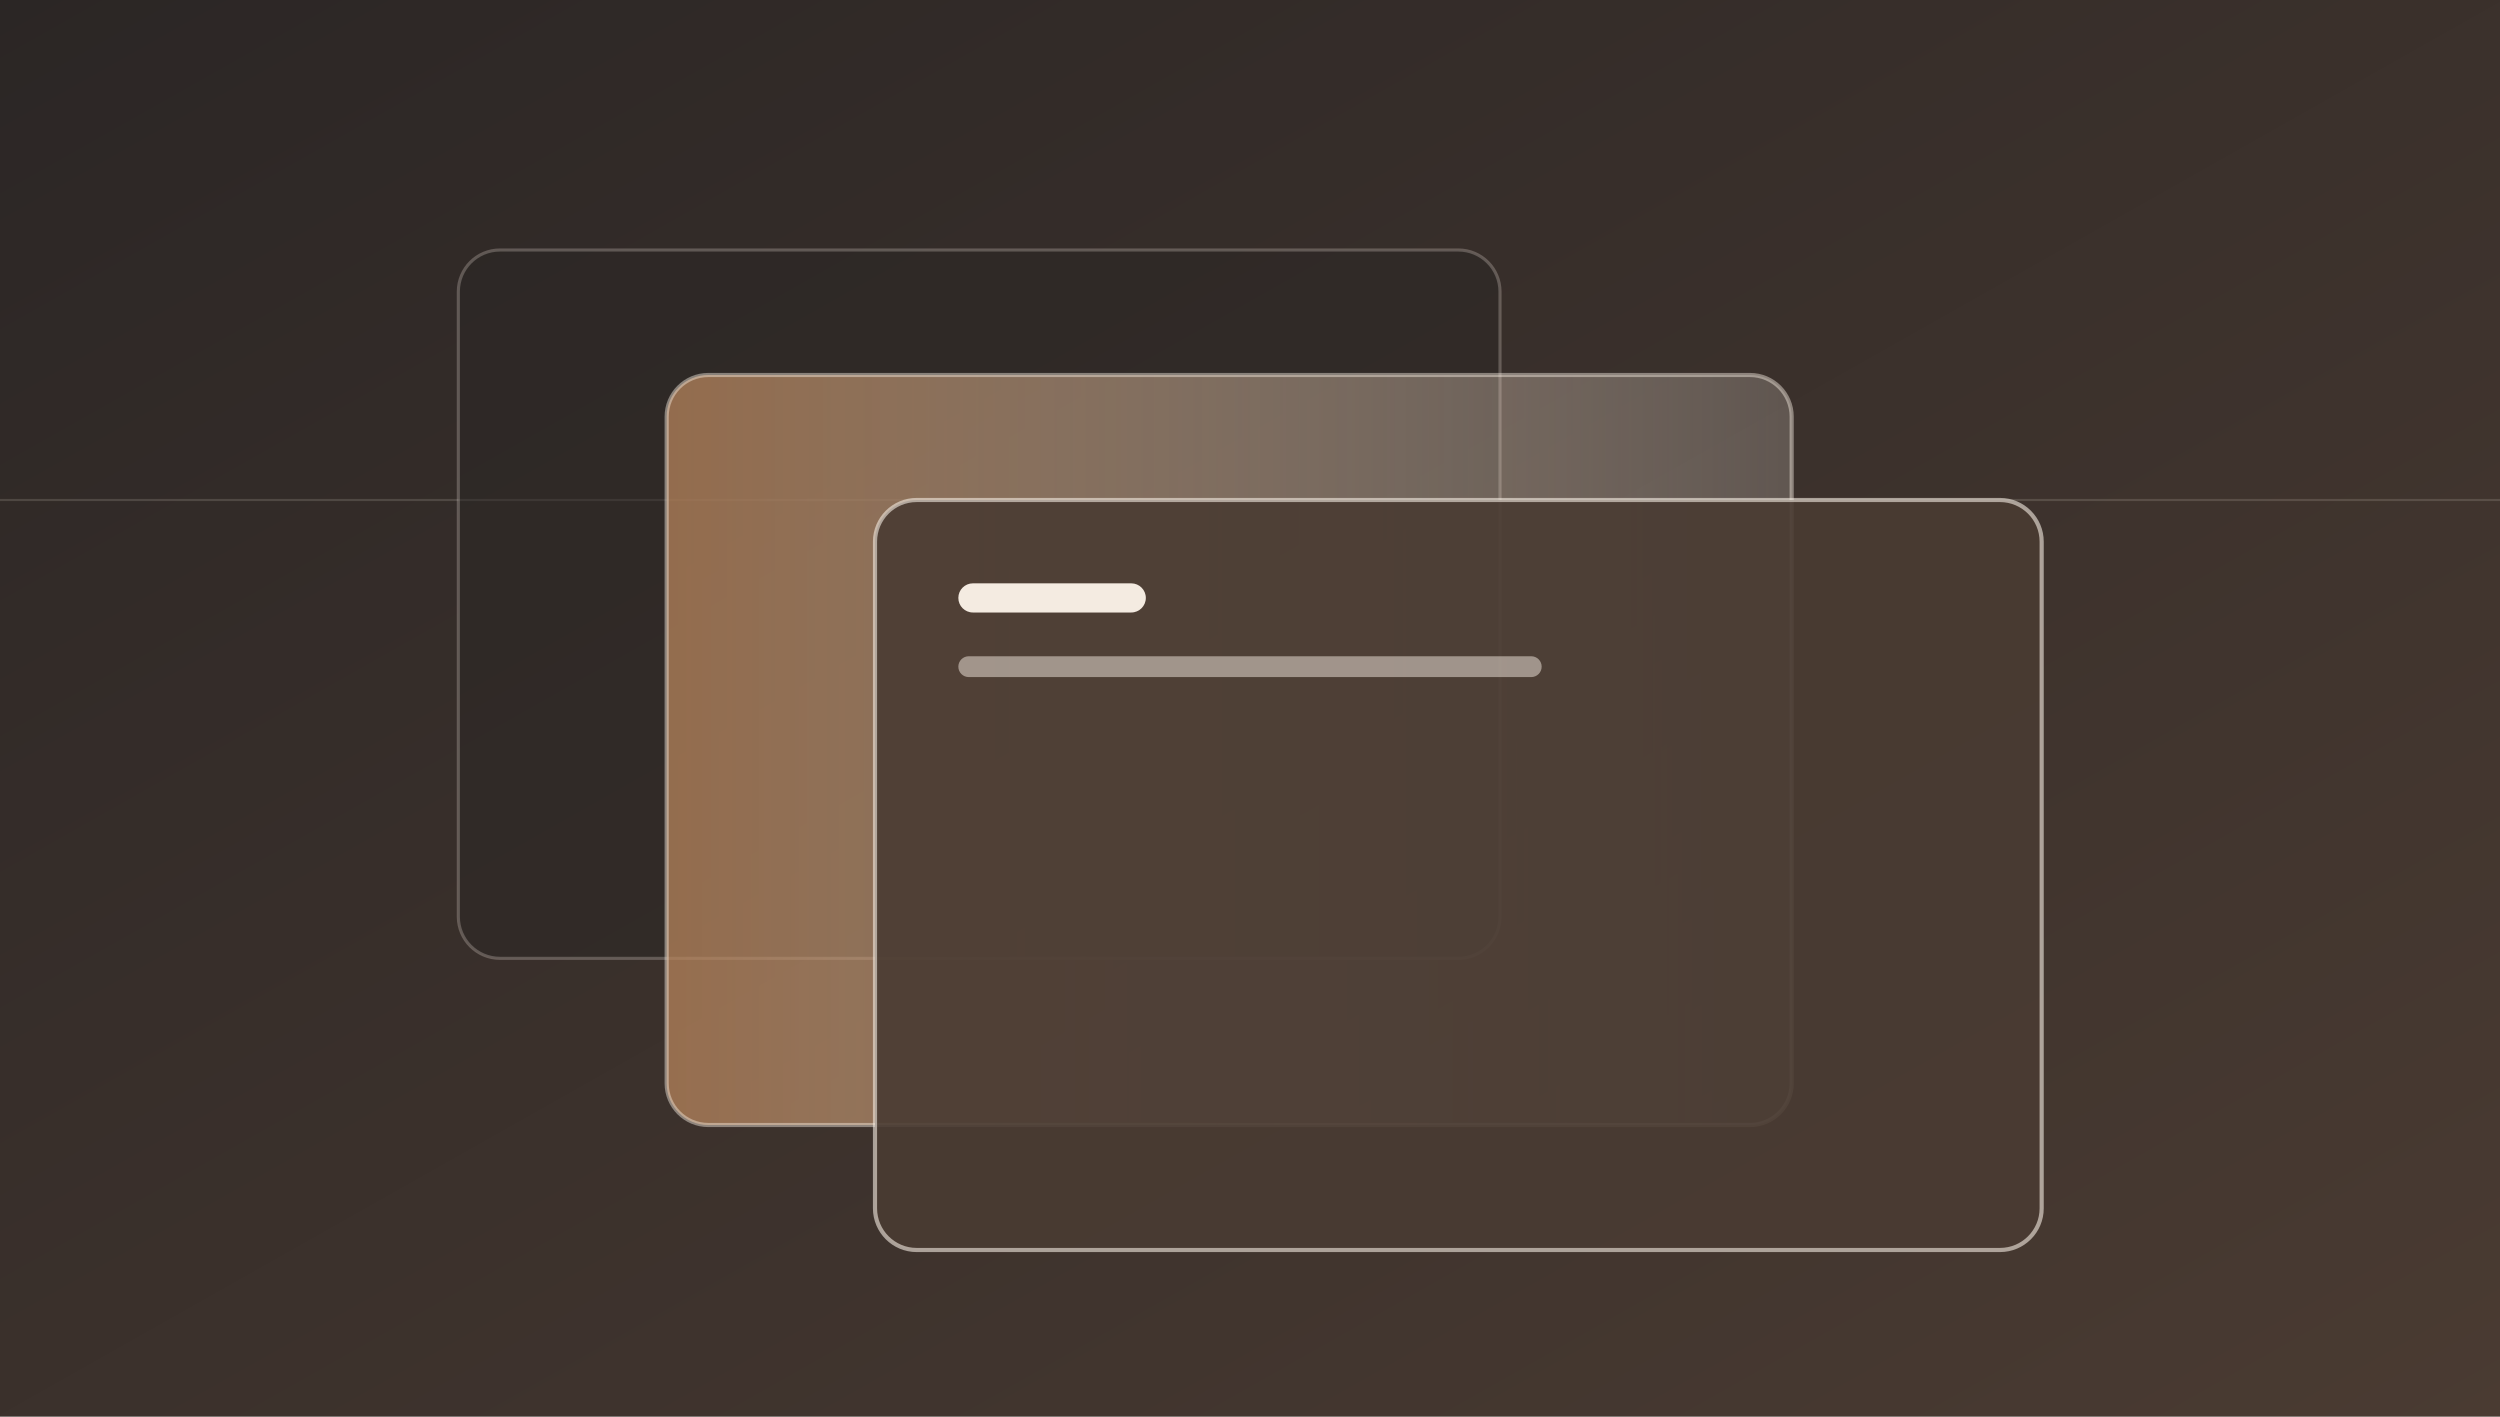
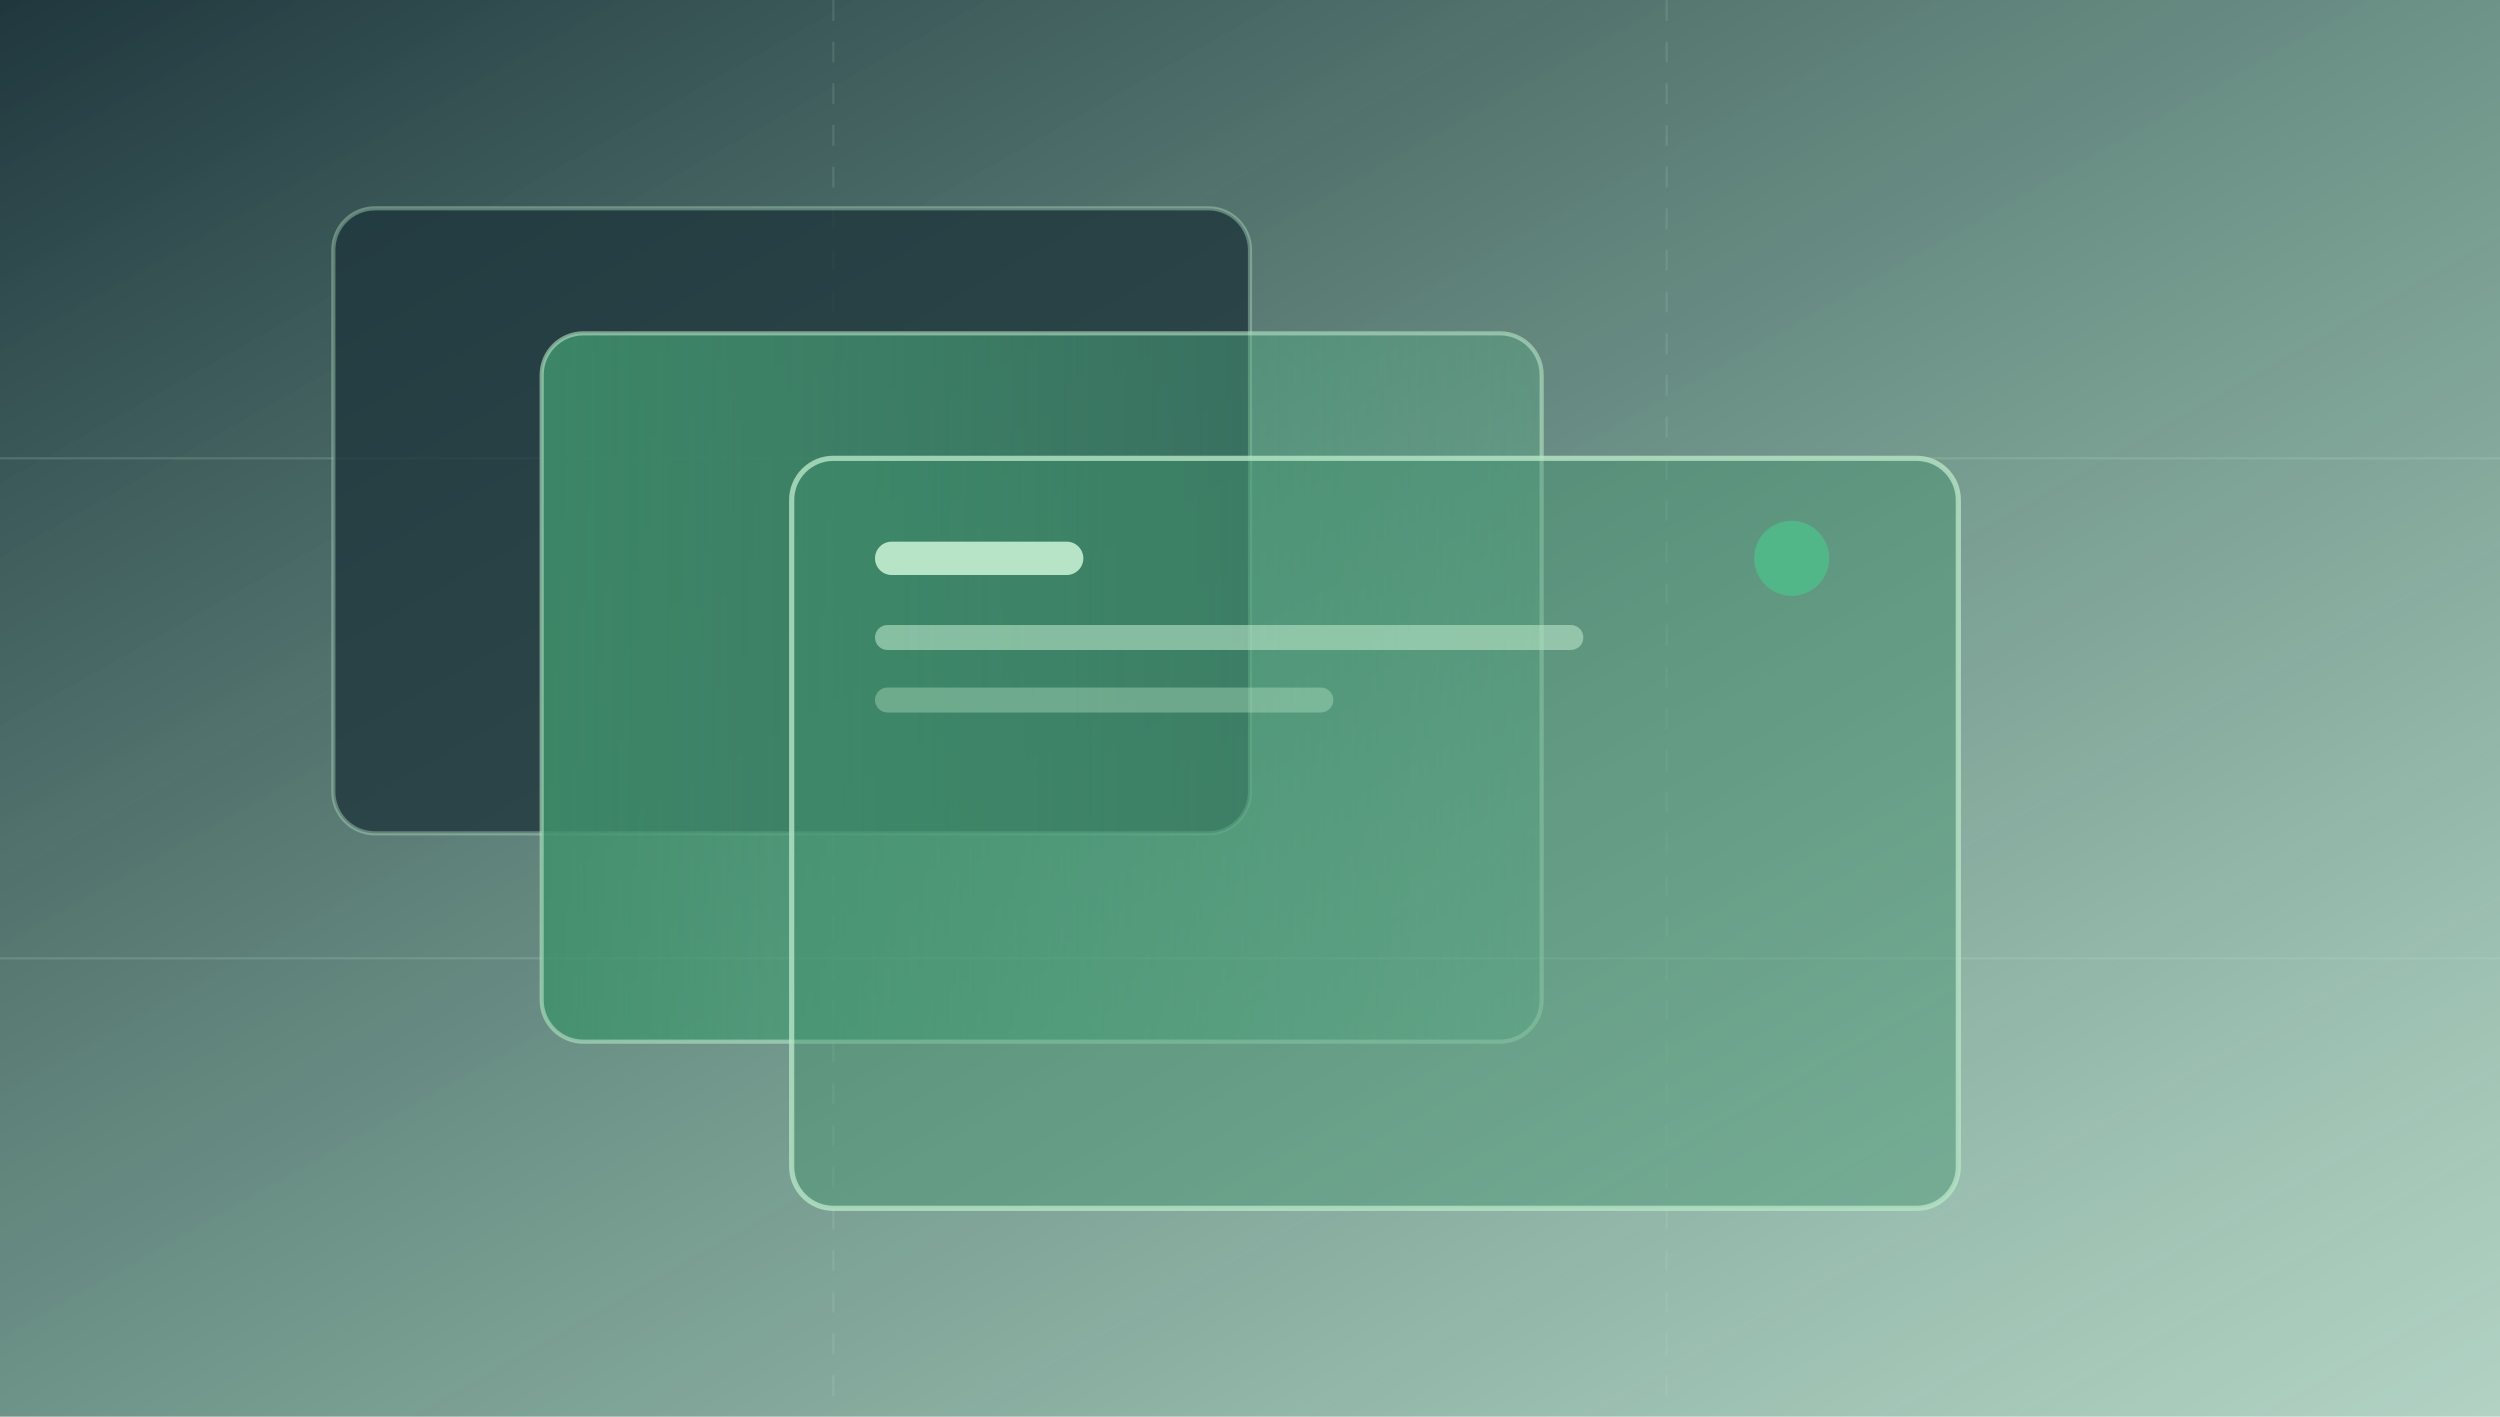
<svg xmlns="http://www.w3.org/2000/svg" viewBox="0 0 1200 680" preserveAspectRatio="xMidYMid slice" width="100%" height="100%">
  <defs>
-     <linearGradient id="gbg" x1="0%" y1="0%" x2="100%" y2="100%">
-       <stop offset="0%" stop-color="#2b2625" />
-       <stop offset="100%" stop-color="#4a3b32" />
+     <linearGradient id="g_resource_4" x1="0%" y1="0%" x2="100%" y2="100%">
+       <stop offset="0%" stop-color="#1f363d" />
+       <stop offset="100%" stop-color="#40916c" stop-opacity="0.4" />
    </linearGradient>
-     <linearGradient id="gm" x1="0%" y1="0%" x2="100%" y2="0%">
-       <stop offset="0%" stop-color="#b5835a" stop-opacity="0.75" />
-       <stop offset="100%" stop-color="#f4ebe1" stop-opacity="0.2" />
-     </linearGradient>
-     <linearGradient id="gs" x1="0%" y1="100%" x2="100%" y2="0%">
-       <stop offset="0%" stop-color="#f4ebe1" stop-opacity="0.35" />
-       <stop offset="100%" stop-color="#b5835a" stop-opacity="0.05" />
+     <linearGradient id="glow_resource_4" x1="0%" y1="0%" x2="100%" y2="0%">
+       <stop offset="0%" stop-color="#40916c" stop-opacity="0.85" />
+       <stop offset="100%" stop-color="#52b788" stop-opacity="0.25" />
    </linearGradient>
  </defs>
-   <rect width="1200" height="680" fill="url(#gbg)" />
-   <line x1="0" y1="240" x2="1200" y2="240" stroke="#f4ebe1" stroke-width="1" stroke-opacity="0.15" />
-   <rect x="220" y="120" width="500" height="340" rx="20" fill="#2b2625" fill-opacity="0.5" stroke="#f4ebe1" stroke-width="1.5" stroke-opacity="0.25" />
-   <rect x="320" y="180" width="540" height="360" rx="20" fill="url(#gm)" stroke="#f4ebe1" stroke-width="2" stroke-opacity="0.45" />
-   <rect x="420" y="240" width="560" height="360" rx="20" fill="#4a3b32" fill-opacity="0.9" stroke="#f4ebe1" stroke-width="2" stroke-opacity="0.6" />
-   <rect x="460" y="280" width="90" height="14" rx="7" fill="#f4ebe1" />
-   <rect x="460" y="315" width="280" height="10" rx="5" fill="#f4ebe1" fill-opacity="0.5" />
+   <rect width="1200" height="680" fill="url(#g_resource_4)" />
+   <line x1="0" y1="220" x2="1200" y2="220" stroke="#b7e4c7" stroke-width="1" stroke-opacity="0.2" />
+   <line x1="0" y1="460" x2="1200" y2="460" stroke="#b7e4c7" stroke-width="1" stroke-opacity="0.2" />
+   <line x1="400" y1="0" x2="400" y2="680" stroke="#b7e4c7" stroke-width="1" stroke-opacity="0.15" stroke-dasharray="10 10" />
+   <line x1="800" y1="0" x2="800" y2="680" stroke="#b7e4c7" stroke-width="1" stroke-opacity="0.15" stroke-dasharray="10 10" />
+   <rect x="160" y="100" width="440" height="300" rx="20" fill="#1f363d" fill-opacity="0.8" stroke="#b7e4c7" stroke-width="2" stroke-opacity="0.4" />
+   <rect x="260" y="160" width="480" height="340" rx="20" fill="url(#glow_resource_4)" stroke="#b7e4c7" stroke-width="2" stroke-opacity="0.6" />
+   <rect x="380" y="220" width="560" height="360" rx="20" fill="#40916c" fill-opacity="0.4" stroke="#b7e4c7" stroke-width="2.5" stroke-opacity="0.8" />
+   <rect x="420" y="260" width="100" height="16" rx="8" fill="#b7e4c7" />
+   <rect x="420" y="300" width="340" height="12" rx="6" fill="#b7e4c7" fill-opacity="0.6" />
+   <rect x="420" y="330" width="220" height="12" rx="6" fill="#b7e4c7" fill-opacity="0.4" />
+   <circle cx="860" cy="268" r="18" fill="#52b788" />
</svg>
